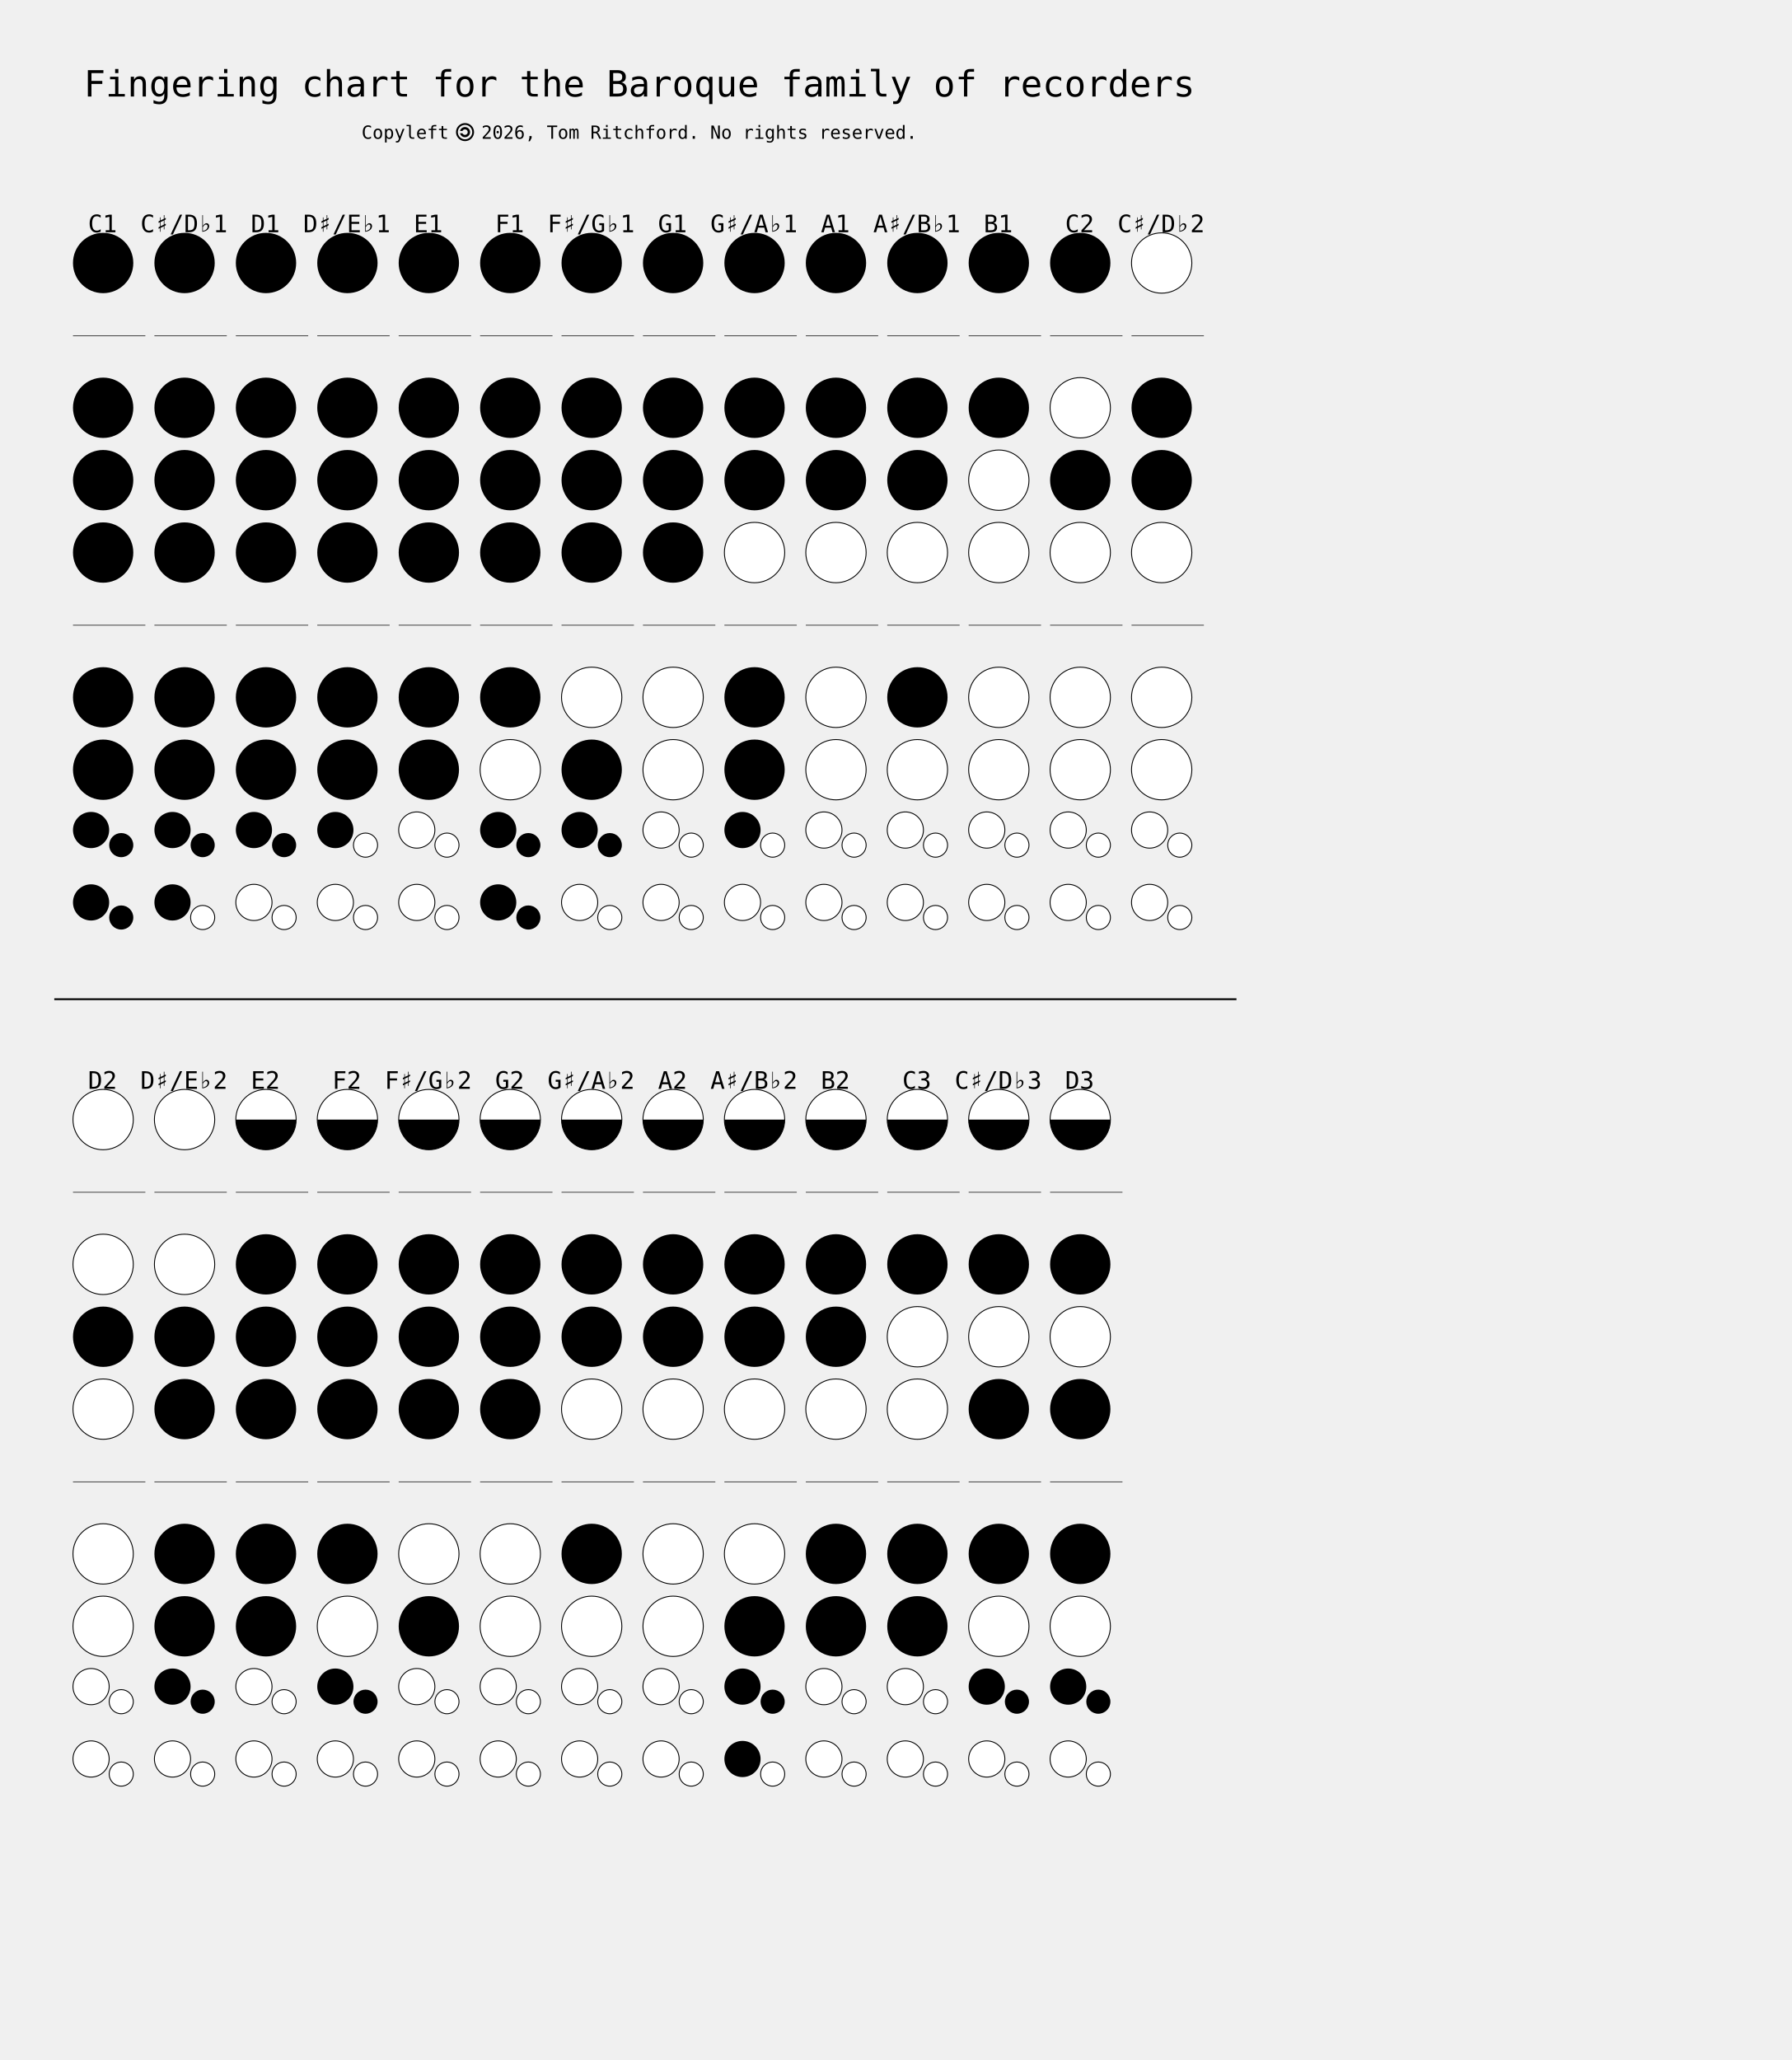
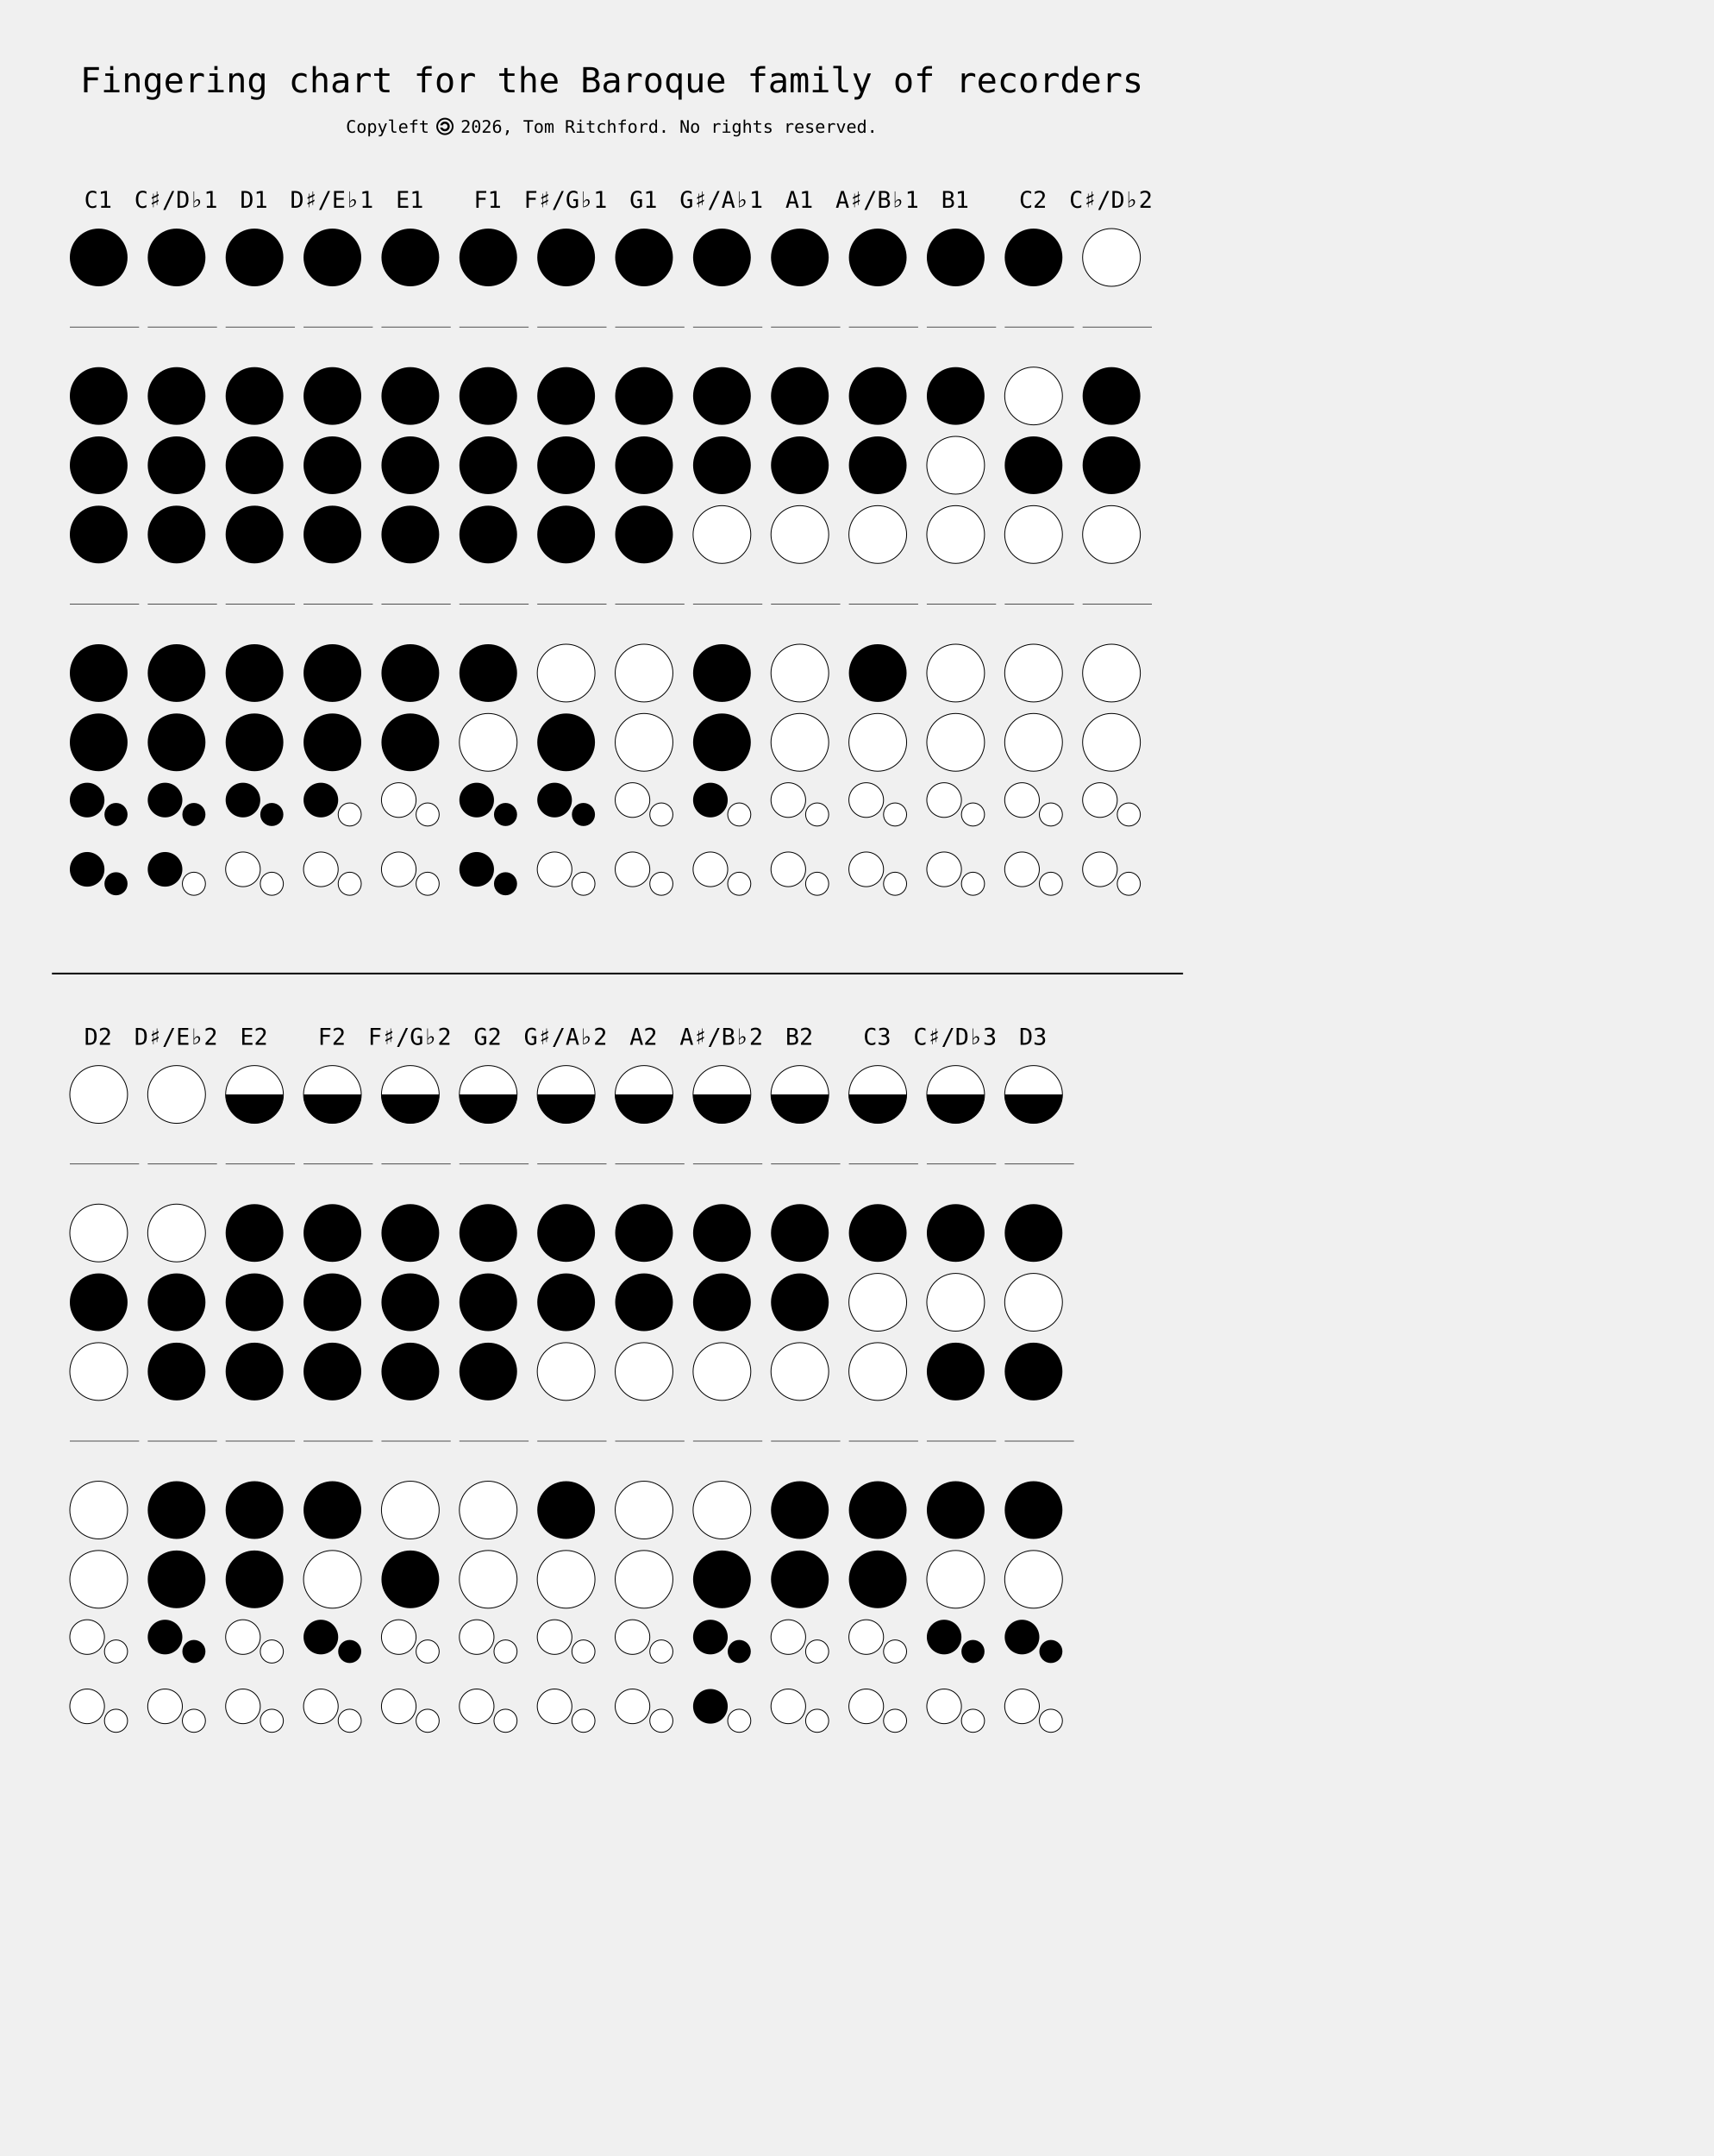
- <svg xmlns="http://www.w3.org/2000/svg" viewBox="0 0 2970 3415">
+ <svg xmlns="http://www.w3.org/2000/svg" viewBox="0 0 2970 3735">
  <defs>
    <svg id="copyleft">
      <circle cx="5" cy="5" r="4.49" fill="none" stroke="#000" stroke-width="1" />
      <path d="M 2.23,4.37 H 3.57 a 1.53,1.53 0 1 1 0,1.28 H 2.23 a 2.81,2.81 0 1 0 0-1.28 z" />
    </svg>
    <circle cx="50" cy="50" r="50" id="pad" />
    <circle cx="80" cy="55" r="20" id="little-hole" />
    <circle cx="30" cy="30" r="30" id="big-hole" />
    <rect x="0" y="50" width="120" height="1" style="fill: black;" id="horizontal-line" />
    <path d="  M 0,50   A 50,50 0 0 0 100,50   Z  " fill="black" id="octave" />
  </defs>
  <style>
    .outline { fill: white; stroke: black; stroke-width: 1.5; }
-     .caption { fill: black; font-size: 40; font-family: monospace; text-anchor: middle; }
+     .caption { fill: black; font-size: 40; font-family: monospace; text-anchor: middle}
  </style>
-   <svg class="body" x="30" y="30" width="2850" height="3295">
-     <svg class="page" x="30" y="30" width="2910" height="3355">
+   <svg class="body" x="30" y="30" width="2850" height="3615">
+     <svg class="page" x="30" y="30" width="2910" height="3675">
      <svg>
        <text font-size="60" font-family="monospace" text-anchor="middle" x="1000" y="100">
        Fingering chart for the Baroque family of recorders
  </text>
        <text font-size="30" font-family="monospace" text-anchor="middle" x="1000" y="170">
      Copyleft <tspan fill="transparent">©</tspan> 2026, Tom Ritchford. No rights reserved.
  </text>
        <use href="#copyleft" x="232" y="48" transform="scale(3, 3)" />
      </svg>
-       <svg y="255" class="charts" x="30" width="2790" height="3010">
+       <svg y="255" class="charts" x="30" width="2790" height="3330">
        <svg x="0" y="0" class="note-fingering">
-           <svg class="fingering" x="30" y="70" width="135" height="1270">
+           <svg y="80" class="fingering" x="30" width="135" height="1300">
            <use x="1" y="1" href="#pad" />
            <use x="1" y="121" href="#horizontal-line" />
            <use x="1" y="241" href="#pad" />
            <use x="1" y="361" href="#pad" />
            <use x="1" y="481" href="#pad" />
            <use x="1" y="601" href="#horizontal-line" />
            <use x="1" y="721" href="#pad" />
            <use x="1" y="841" href="#pad" />
            <use x="1" y="961" href="#little-hole" />
            <use x="1" y="961" href="#big-hole" />
            <use x="1" y="1081" href="#little-hole" />
            <use x="1" y="1081" href="#big-hole" />
          </svg>
          <g class="caption">
-             <text x="80" y="70">  C1  </text>
+             <text x="80" y="45">  C1  </text>
          </g>
        </svg>
        <svg x="135" y="0" class="note-fingering">
-           <svg class="fingering" x="30" y="70" width="135" height="1270">
+           <svg y="80" class="fingering" x="30" width="135" height="1300">
            <use x="1" y="1" href="#pad" />
            <use x="1" y="121" href="#horizontal-line" />
            <use x="1" y="241" href="#pad" />
            <use x="1" y="361" href="#pad" />
            <use x="1" y="481" href="#pad" />
            <use x="1" y="601" href="#horizontal-line" />
            <use x="1" y="721" href="#pad" />
            <use x="1" y="841" href="#pad" />
            <use x="1" y="961" href="#little-hole" />
            <use x="1" y="961" href="#big-hole" />
            <use x="1" y="1081" href="#little-hole" class="outline" />
            <use x="1" y="1081" href="#big-hole" />
          </svg>
          <g class="caption">
-             <text x="80" y="70">C♯/D♭1</text>
+             <text x="80" y="45">C♯/D♭1</text>
          </g>
        </svg>
        <svg x="270" y="0" class="note-fingering">
-           <svg class="fingering" x="30" y="70" width="135" height="1270">
-             <use x="1" y="1" href="#pad" />
-             <use x="1" y="121" href="#horizontal-line" />
-             <use x="1" y="241" href="#pad" />
-             <use x="1" y="361" href="#pad" />
-             <use x="1" y="481" href="#pad" />
-             <use x="1" y="601" href="#horizontal-line" />
-             <use x="1" y="721" href="#pad" />
-             <use x="1" y="841" href="#pad" />
-             <use x="1" y="961" href="#little-hole" />
-             <use x="1" y="961" href="#big-hole" />
-             <use x="1" y="1081" href="#little-hole" class="outline" />
-             <use x="1" y="1081" href="#big-hole" class="outline" />
-           </svg>
-           <g class="caption">
-             <text x="80" y="70">  D1  </text>
+           <svg y="80" class="fingering" x="30" width="135" height="1300">
+             <use x="1" y="1" href="#pad" />
+             <use x="1" y="121" href="#horizontal-line" />
+             <use x="1" y="241" href="#pad" />
+             <use x="1" y="361" href="#pad" />
+             <use x="1" y="481" href="#pad" />
+             <use x="1" y="601" href="#horizontal-line" />
+             <use x="1" y="721" href="#pad" />
+             <use x="1" y="841" href="#pad" />
+             <use x="1" y="961" href="#little-hole" />
+             <use x="1" y="961" href="#big-hole" />
+             <use x="1" y="1081" href="#little-hole" class="outline" />
+             <use x="1" y="1081" href="#big-hole" class="outline" />
+           </svg>
+           <g class="caption">
+             <text x="80" y="45">  D1  </text>
          </g>
        </svg>
        <svg x="405" y="0" class="note-fingering">
-           <svg class="fingering" x="30" y="70" width="135" height="1270">
-             <use x="1" y="1" href="#pad" />
-             <use x="1" y="121" href="#horizontal-line" />
-             <use x="1" y="241" href="#pad" />
-             <use x="1" y="361" href="#pad" />
-             <use x="1" y="481" href="#pad" />
-             <use x="1" y="601" href="#horizontal-line" />
-             <use x="1" y="721" href="#pad" />
-             <use x="1" y="841" href="#pad" />
-             <use x="1" y="961" href="#little-hole" class="outline" />
-             <use x="1" y="961" href="#big-hole" />
-             <use x="1" y="1081" href="#little-hole" class="outline" />
-             <use x="1" y="1081" href="#big-hole" class="outline" />
-           </svg>
-           <g class="caption">
-             <text x="80" y="70">D♯/E♭1</text>
+           <svg y="80" class="fingering" x="30" width="135" height="1300">
+             <use x="1" y="1" href="#pad" />
+             <use x="1" y="121" href="#horizontal-line" />
+             <use x="1" y="241" href="#pad" />
+             <use x="1" y="361" href="#pad" />
+             <use x="1" y="481" href="#pad" />
+             <use x="1" y="601" href="#horizontal-line" />
+             <use x="1" y="721" href="#pad" />
+             <use x="1" y="841" href="#pad" />
+             <use x="1" y="961" href="#little-hole" class="outline" />
+             <use x="1" y="961" href="#big-hole" />
+             <use x="1" y="1081" href="#little-hole" class="outline" />
+             <use x="1" y="1081" href="#big-hole" class="outline" />
+           </svg>
+           <g class="caption">
+             <text x="80" y="45">D♯/E♭1</text>
          </g>
        </svg>
        <svg x="540" y="0" class="note-fingering">
-           <svg class="fingering" x="30" y="70" width="135" height="1270">
-             <use x="1" y="1" href="#pad" />
-             <use x="1" y="121" href="#horizontal-line" />
-             <use x="1" y="241" href="#pad" />
-             <use x="1" y="361" href="#pad" />
-             <use x="1" y="481" href="#pad" />
-             <use x="1" y="601" href="#horizontal-line" />
-             <use x="1" y="721" href="#pad" />
-             <use x="1" y="841" href="#pad" />
-             <use x="1" y="961" href="#little-hole" class="outline" />
-             <use x="1" y="961" href="#big-hole" class="outline" />
-             <use x="1" y="1081" href="#little-hole" class="outline" />
-             <use x="1" y="1081" href="#big-hole" class="outline" />
-           </svg>
-           <g class="caption">
-             <text x="80" y="70">  E1  </text>
+           <svg y="80" class="fingering" x="30" width="135" height="1300">
+             <use x="1" y="1" href="#pad" />
+             <use x="1" y="121" href="#horizontal-line" />
+             <use x="1" y="241" href="#pad" />
+             <use x="1" y="361" href="#pad" />
+             <use x="1" y="481" href="#pad" />
+             <use x="1" y="601" href="#horizontal-line" />
+             <use x="1" y="721" href="#pad" />
+             <use x="1" y="841" href="#pad" />
+             <use x="1" y="961" href="#little-hole" class="outline" />
+             <use x="1" y="961" href="#big-hole" class="outline" />
+             <use x="1" y="1081" href="#little-hole" class="outline" />
+             <use x="1" y="1081" href="#big-hole" class="outline" />
+           </svg>
+           <g class="caption">
+             <text x="80" y="45">  E1  </text>
          </g>
        </svg>
        <svg x="675" y="0" class="note-fingering">
-           <svg class="fingering" x="30" y="70" width="135" height="1270">
+           <svg y="80" class="fingering" x="30" width="135" height="1300">
            <use x="1" y="1" href="#pad" />
            <use x="1" y="121" href="#horizontal-line" />
            <use x="1" y="241" href="#pad" />
            <use x="1" y="361" href="#pad" />
            <use x="1" y="481" href="#pad" />
            <use x="1" y="601" href="#horizontal-line" />
            <use x="1" y="721" href="#pad" />
            <use x="1" y="841" href="#pad" class="outline" />
            <use x="1" y="961" href="#little-hole" />
            <use x="1" y="961" href="#big-hole" />
            <use x="1" y="1081" href="#little-hole" />
            <use x="1" y="1081" href="#big-hole" />
          </svg>
          <g class="caption">
-             <text x="80" y="70">  F1  </text>
+             <text x="80" y="45">  F1  </text>
          </g>
        </svg>
        <svg x="810" y="0" class="note-fingering">
-           <svg class="fingering" x="30" y="70" width="135" height="1270">
-             <use x="1" y="1" href="#pad" />
-             <use x="1" y="121" href="#horizontal-line" />
-             <use x="1" y="241" href="#pad" />
-             <use x="1" y="361" href="#pad" />
-             <use x="1" y="481" href="#pad" />
-             <use x="1" y="601" href="#horizontal-line" />
-             <use x="1" y="721" href="#pad" class="outline" />
-             <use x="1" y="841" href="#pad" />
-             <use x="1" y="961" href="#little-hole" />
-             <use x="1" y="961" href="#big-hole" />
-             <use x="1" y="1081" href="#little-hole" class="outline" />
-             <use x="1" y="1081" href="#big-hole" class="outline" />
-           </svg>
-           <g class="caption">
-             <text x="80" y="70">F♯/G♭1</text>
+           <svg y="80" class="fingering" x="30" width="135" height="1300">
+             <use x="1" y="1" href="#pad" />
+             <use x="1" y="121" href="#horizontal-line" />
+             <use x="1" y="241" href="#pad" />
+             <use x="1" y="361" href="#pad" />
+             <use x="1" y="481" href="#pad" />
+             <use x="1" y="601" href="#horizontal-line" />
+             <use x="1" y="721" href="#pad" class="outline" />
+             <use x="1" y="841" href="#pad" />
+             <use x="1" y="961" href="#little-hole" />
+             <use x="1" y="961" href="#big-hole" />
+             <use x="1" y="1081" href="#little-hole" class="outline" />
+             <use x="1" y="1081" href="#big-hole" class="outline" />
+           </svg>
+           <g class="caption">
+             <text x="80" y="45">F♯/G♭1</text>
          </g>
        </svg>
        <svg x="945" y="0" class="note-fingering">
-           <svg class="fingering" x="30" y="70" width="135" height="1270">
-             <use x="1" y="1" href="#pad" />
-             <use x="1" y="121" href="#horizontal-line" />
-             <use x="1" y="241" href="#pad" />
-             <use x="1" y="361" href="#pad" />
-             <use x="1" y="481" href="#pad" />
-             <use x="1" y="601" href="#horizontal-line" />
-             <use x="1" y="721" href="#pad" class="outline" />
-             <use x="1" y="841" href="#pad" class="outline" />
-             <use x="1" y="961" href="#little-hole" class="outline" />
-             <use x="1" y="961" href="#big-hole" class="outline" />
-             <use x="1" y="1081" href="#little-hole" class="outline" />
-             <use x="1" y="1081" href="#big-hole" class="outline" />
-           </svg>
-           <g class="caption">
-             <text x="80" y="70">  G1  </text>
+           <svg y="80" class="fingering" x="30" width="135" height="1300">
+             <use x="1" y="1" href="#pad" />
+             <use x="1" y="121" href="#horizontal-line" />
+             <use x="1" y="241" href="#pad" />
+             <use x="1" y="361" href="#pad" />
+             <use x="1" y="481" href="#pad" />
+             <use x="1" y="601" href="#horizontal-line" />
+             <use x="1" y="721" href="#pad" class="outline" />
+             <use x="1" y="841" href="#pad" class="outline" />
+             <use x="1" y="961" href="#little-hole" class="outline" />
+             <use x="1" y="961" href="#big-hole" class="outline" />
+             <use x="1" y="1081" href="#little-hole" class="outline" />
+             <use x="1" y="1081" href="#big-hole" class="outline" />
+           </svg>
+           <g class="caption">
+             <text x="80" y="45">  G1  </text>
          </g>
        </svg>
        <svg x="1080" y="0" class="note-fingering">
-           <svg class="fingering" x="30" y="70" width="135" height="1270">
-             <use x="1" y="1" href="#pad" />
-             <use x="1" y="121" href="#horizontal-line" />
-             <use x="1" y="241" href="#pad" />
-             <use x="1" y="361" href="#pad" />
-             <use x="1" y="481" href="#pad" class="outline" />
-             <use x="1" y="601" href="#horizontal-line" />
-             <use x="1" y="721" href="#pad" />
-             <use x="1" y="841" href="#pad" />
-             <use x="1" y="961" href="#little-hole" class="outline" />
-             <use x="1" y="961" href="#big-hole" />
-             <use x="1" y="1081" href="#little-hole" class="outline" />
-             <use x="1" y="1081" href="#big-hole" class="outline" />
-           </svg>
-           <g class="caption">
-             <text x="80" y="70">G♯/A♭1</text>
+           <svg y="80" class="fingering" x="30" width="135" height="1300">
+             <use x="1" y="1" href="#pad" />
+             <use x="1" y="121" href="#horizontal-line" />
+             <use x="1" y="241" href="#pad" />
+             <use x="1" y="361" href="#pad" />
+             <use x="1" y="481" href="#pad" class="outline" />
+             <use x="1" y="601" href="#horizontal-line" />
+             <use x="1" y="721" href="#pad" />
+             <use x="1" y="841" href="#pad" />
+             <use x="1" y="961" href="#little-hole" class="outline" />
+             <use x="1" y="961" href="#big-hole" />
+             <use x="1" y="1081" href="#little-hole" class="outline" />
+             <use x="1" y="1081" href="#big-hole" class="outline" />
+           </svg>
+           <g class="caption">
+             <text x="80" y="45">G♯/A♭1</text>
          </g>
        </svg>
        <svg x="1215" y="0" class="note-fingering">
-           <svg class="fingering" x="30" y="70" width="135" height="1270">
-             <use x="1" y="1" href="#pad" />
-             <use x="1" y="121" href="#horizontal-line" />
-             <use x="1" y="241" href="#pad" />
-             <use x="1" y="361" href="#pad" />
-             <use x="1" y="481" href="#pad" class="outline" />
-             <use x="1" y="601" href="#horizontal-line" />
-             <use x="1" y="721" href="#pad" class="outline" />
-             <use x="1" y="841" href="#pad" class="outline" />
-             <use x="1" y="961" href="#little-hole" class="outline" />
-             <use x="1" y="961" href="#big-hole" class="outline" />
-             <use x="1" y="1081" href="#little-hole" class="outline" />
-             <use x="1" y="1081" href="#big-hole" class="outline" />
-           </svg>
-           <g class="caption">
-             <text x="80" y="70">  A1  </text>
+           <svg y="80" class="fingering" x="30" width="135" height="1300">
+             <use x="1" y="1" href="#pad" />
+             <use x="1" y="121" href="#horizontal-line" />
+             <use x="1" y="241" href="#pad" />
+             <use x="1" y="361" href="#pad" />
+             <use x="1" y="481" href="#pad" class="outline" />
+             <use x="1" y="601" href="#horizontal-line" />
+             <use x="1" y="721" href="#pad" class="outline" />
+             <use x="1" y="841" href="#pad" class="outline" />
+             <use x="1" y="961" href="#little-hole" class="outline" />
+             <use x="1" y="961" href="#big-hole" class="outline" />
+             <use x="1" y="1081" href="#little-hole" class="outline" />
+             <use x="1" y="1081" href="#big-hole" class="outline" />
+           </svg>
+           <g class="caption">
+             <text x="80" y="45">  A1  </text>
          </g>
        </svg>
        <svg x="1350" y="0" class="note-fingering">
-           <svg class="fingering" x="30" y="70" width="135" height="1270">
-             <use x="1" y="1" href="#pad" />
-             <use x="1" y="121" href="#horizontal-line" />
-             <use x="1" y="241" href="#pad" />
-             <use x="1" y="361" href="#pad" />
-             <use x="1" y="481" href="#pad" class="outline" />
-             <use x="1" y="601" href="#horizontal-line" />
-             <use x="1" y="721" href="#pad" />
-             <use x="1" y="841" href="#pad" class="outline" />
-             <use x="1" y="961" href="#little-hole" class="outline" />
-             <use x="1" y="961" href="#big-hole" class="outline" />
-             <use x="1" y="1081" href="#little-hole" class="outline" />
-             <use x="1" y="1081" href="#big-hole" class="outline" />
-           </svg>
-           <g class="caption">
-             <text x="80" y="70">A♯/B♭1</text>
+           <svg y="80" class="fingering" x="30" width="135" height="1300">
+             <use x="1" y="1" href="#pad" />
+             <use x="1" y="121" href="#horizontal-line" />
+             <use x="1" y="241" href="#pad" />
+             <use x="1" y="361" href="#pad" />
+             <use x="1" y="481" href="#pad" class="outline" />
+             <use x="1" y="601" href="#horizontal-line" />
+             <use x="1" y="721" href="#pad" />
+             <use x="1" y="841" href="#pad" class="outline" />
+             <use x="1" y="961" href="#little-hole" class="outline" />
+             <use x="1" y="961" href="#big-hole" class="outline" />
+             <use x="1" y="1081" href="#little-hole" class="outline" />
+             <use x="1" y="1081" href="#big-hole" class="outline" />
+           </svg>
+           <g class="caption">
+             <text x="80" y="45">A♯/B♭1</text>
          </g>
        </svg>
        <svg x="1485" y="0" class="note-fingering">
-           <svg class="fingering" x="30" y="70" width="135" height="1270">
+           <svg y="80" class="fingering" x="30" width="135" height="1300">
            <use x="1" y="1" href="#pad" />
            <use x="1" y="121" href="#horizontal-line" />
            <use x="1" y="241" href="#pad" />
            <use x="1" y="361" href="#pad" class="outline" />
            <use x="1" y="481" href="#pad" class="outline" />
            <use x="1" y="601" href="#horizontal-line" />
            <use x="1" y="721" href="#pad" class="outline" />
            <use x="1" y="841" href="#pad" class="outline" />
            <use x="1" y="961" href="#little-hole" class="outline" />
            <use x="1" y="961" href="#big-hole" class="outline" />
            <use x="1" y="1081" href="#little-hole" class="outline" />
            <use x="1" y="1081" href="#big-hole" class="outline" />
          </svg>
          <g class="caption">
-             <text x="80" y="70">  B1  </text>
+             <text x="80" y="45">  B1  </text>
          </g>
        </svg>
        <svg x="1620" y="0" class="note-fingering">
-           <svg class="fingering" x="30" y="70" width="135" height="1270">
+           <svg y="80" class="fingering" x="30" width="135" height="1300">
            <use x="1" y="1" href="#pad" />
            <use x="1" y="121" href="#horizontal-line" />
            <use x="1" y="241" href="#pad" class="outline" />
            <use x="1" y="361" href="#pad" />
            <use x="1" y="481" href="#pad" class="outline" />
            <use x="1" y="601" href="#horizontal-line" />
            <use x="1" y="721" href="#pad" class="outline" />
            <use x="1" y="841" href="#pad" class="outline" />
            <use x="1" y="961" href="#little-hole" class="outline" />
            <use x="1" y="961" href="#big-hole" class="outline" />
            <use x="1" y="1081" href="#little-hole" class="outline" />
            <use x="1" y="1081" href="#big-hole" class="outline" />
          </svg>
          <g class="caption">
-             <text x="80" y="70">  C2  </text>
+             <text x="80" y="45">  C2  </text>
          </g>
        </svg>
        <svg x="1755" y="0" class="note-fingering">
-           <svg class="fingering" x="30" y="70" width="135" height="1270">
-             <use x="1" y="1" href="#pad" class="outline" />
-             <use x="1" y="121" href="#horizontal-line" />
-             <use x="1" y="241" href="#pad" />
-             <use x="1" y="361" href="#pad" />
-             <use x="1" y="481" href="#pad" class="outline" />
-             <use x="1" y="601" href="#horizontal-line" />
-             <use x="1" y="721" href="#pad" class="outline" />
-             <use x="1" y="841" href="#pad" class="outline" />
-             <use x="1" y="961" href="#little-hole" class="outline" />
-             <use x="1" y="961" href="#big-hole" class="outline" />
-             <use x="1" y="1081" href="#little-hole" class="outline" />
-             <use x="1" y="1081" href="#big-hole" class="outline" />
-           </svg>
-           <g class="caption">
-             <text x="80" y="70">C♯/D♭2</text>
-           </g>
-         </svg>
-         <svg x="0" y="1420" class="note-fingering">
-           <svg class="fingering" x="30" y="70" width="135" height="1270">
+           <svg y="80" class="fingering" x="30" width="135" height="1300">
+             <use x="1" y="1" href="#pad" class="outline" />
+             <use x="1" y="121" href="#horizontal-line" />
+             <use x="1" y="241" href="#pad" />
+             <use x="1" y="361" href="#pad" />
+             <use x="1" y="481" href="#pad" class="outline" />
+             <use x="1" y="601" href="#horizontal-line" />
+             <use x="1" y="721" href="#pad" class="outline" />
+             <use x="1" y="841" href="#pad" class="outline" />
+             <use x="1" y="961" href="#little-hole" class="outline" />
+             <use x="1" y="961" href="#big-hole" class="outline" />
+             <use x="1" y="1081" href="#little-hole" class="outline" />
+             <use x="1" y="1081" href="#big-hole" class="outline" />
+           </svg>
+           <g class="caption">
+             <text x="80" y="45">C♯/D♭2</text>
+           </g>
+         </svg>
+         <svg x="0" y="1450" class="note-fingering">
+           <svg y="80" class="fingering" x="30" width="135" height="1300">
            <use x="1" y="1" href="#pad" class="outline" />
            <use x="1" y="121" href="#horizontal-line" />
            <use x="1" y="241" href="#pad" class="outline" />
            <use x="1" y="361" href="#pad" />
            <use x="1" y="481" href="#pad" class="outline" />
            <use x="1" y="601" href="#horizontal-line" />
            <use x="1" y="721" href="#pad" class="outline" />
            <use x="1" y="841" href="#pad" class="outline" />
            <use x="1" y="961" href="#little-hole" class="outline" />
            <use x="1" y="961" href="#big-hole" class="outline" />
            <use x="1" y="1081" href="#little-hole" class="outline" />
            <use x="1" y="1081" href="#big-hole" class="outline" />
          </svg>
          <g class="caption">
-             <text x="80" y="70">  D2  </text>
-           </g>
-         </svg>
-         <svg x="135" y="1420" class="note-fingering">
-           <svg class="fingering" x="30" y="70" width="135" height="1270">
+             <text x="80" y="45">  D2  </text>
+           </g>
+         </svg>
+         <svg x="135" y="1450" class="note-fingering">
+           <svg y="80" class="fingering" x="30" width="135" height="1300">
            <use x="1" y="1" href="#pad" class="outline" />
            <use x="1" y="121" href="#horizontal-line" />
            <use x="1" y="241" href="#pad" class="outline" />
            <use x="1" y="361" href="#pad" />
            <use x="1" y="481" href="#pad" />
            <use x="1" y="601" href="#horizontal-line" />
            <use x="1" y="721" href="#pad" />
            <use x="1" y="841" href="#pad" />
            <use x="1" y="961" href="#little-hole" />
            <use x="1" y="961" href="#big-hole" />
            <use x="1" y="1081" href="#little-hole" class="outline" />
            <use x="1" y="1081" href="#big-hole" class="outline" />
          </svg>
          <g class="caption">
-             <text x="80" y="70">D♯/E♭2</text>
-           </g>
-         </svg>
-         <svg x="270" y="1420" class="note-fingering">
-           <svg class="fingering" x="30" y="70" width="135" height="1270">
-             <use x="1" y="1" href="#pad" class="outline" />
-             <use x="1" y="1" href="#octave" />
-             <use x="1" y="121" href="#horizontal-line" />
-             <use x="1" y="241" href="#pad" />
-             <use x="1" y="361" href="#pad" />
-             <use x="1" y="481" href="#pad" />
-             <use x="1" y="601" href="#horizontal-line" />
-             <use x="1" y="721" href="#pad" />
-             <use x="1" y="841" href="#pad" />
-             <use x="1" y="961" href="#little-hole" class="outline" />
-             <use x="1" y="961" href="#big-hole" class="outline" />
-             <use x="1" y="1081" href="#little-hole" class="outline" />
-             <use x="1" y="1081" href="#big-hole" class="outline" />
-           </svg>
-           <g class="caption">
-             <text x="80" y="70">  E2  </text>
-           </g>
-         </svg>
-         <svg x="405" y="1420" class="note-fingering">
-           <svg class="fingering" x="30" y="70" width="135" height="1270">
-             <use x="1" y="1" href="#pad" class="outline" />
-             <use x="1" y="1" href="#octave" />
-             <use x="1" y="121" href="#horizontal-line" />
-             <use x="1" y="241" href="#pad" />
-             <use x="1" y="361" href="#pad" />
-             <use x="1" y="481" href="#pad" />
-             <use x="1" y="601" href="#horizontal-line" />
-             <use x="1" y="721" href="#pad" />
-             <use x="1" y="841" href="#pad" class="outline" />
-             <use x="1" y="961" href="#little-hole" />
-             <use x="1" y="961" href="#big-hole" />
-             <use x="1" y="1081" href="#little-hole" class="outline" />
-             <use x="1" y="1081" href="#big-hole" class="outline" />
-           </svg>
-           <g class="caption">
-             <text x="80" y="70">  F2  </text>
-           </g>
-         </svg>
-         <svg x="540" y="1420" class="note-fingering">
-           <svg class="fingering" x="30" y="70" width="135" height="1270">
-             <use x="1" y="1" href="#pad" class="outline" />
-             <use x="1" y="1" href="#octave" />
-             <use x="1" y="121" href="#horizontal-line" />
-             <use x="1" y="241" href="#pad" />
-             <use x="1" y="361" href="#pad" />
-             <use x="1" y="481" href="#pad" />
-             <use x="1" y="601" href="#horizontal-line" />
-             <use x="1" y="721" href="#pad" class="outline" />
-             <use x="1" y="841" href="#pad" />
-             <use x="1" y="961" href="#little-hole" class="outline" />
-             <use x="1" y="961" href="#big-hole" class="outline" />
-             <use x="1" y="1081" href="#little-hole" class="outline" />
-             <use x="1" y="1081" href="#big-hole" class="outline" />
-           </svg>
-           <g class="caption">
-             <text x="80" y="70">F♯/G♭2</text>
-           </g>
-         </svg>
-         <svg x="675" y="1420" class="note-fingering">
-           <svg class="fingering" x="30" y="70" width="135" height="1270">
-             <use x="1" y="1" href="#pad" class="outline" />
-             <use x="1" y="1" href="#octave" />
-             <use x="1" y="121" href="#horizontal-line" />
-             <use x="1" y="241" href="#pad" />
-             <use x="1" y="361" href="#pad" />
-             <use x="1" y="481" href="#pad" />
-             <use x="1" y="601" href="#horizontal-line" />
-             <use x="1" y="721" href="#pad" class="outline" />
-             <use x="1" y="841" href="#pad" class="outline" />
-             <use x="1" y="961" href="#little-hole" class="outline" />
-             <use x="1" y="961" href="#big-hole" class="outline" />
-             <use x="1" y="1081" href="#little-hole" class="outline" />
-             <use x="1" y="1081" href="#big-hole" class="outline" />
-           </svg>
-           <g class="caption">
-             <text x="80" y="70">  G2  </text>
-           </g>
-         </svg>
-         <svg x="810" y="1420" class="note-fingering">
-           <svg class="fingering" x="30" y="70" width="135" height="1270">
-             <use x="1" y="1" href="#pad" class="outline" />
-             <use x="1" y="1" href="#octave" />
-             <use x="1" y="121" href="#horizontal-line" />
-             <use x="1" y="241" href="#pad" />
-             <use x="1" y="361" href="#pad" />
-             <use x="1" y="481" href="#pad" class="outline" />
-             <use x="1" y="601" href="#horizontal-line" />
-             <use x="1" y="721" href="#pad" />
-             <use x="1" y="841" href="#pad" class="outline" />
-             <use x="1" y="961" href="#little-hole" class="outline" />
-             <use x="1" y="961" href="#big-hole" class="outline" />
-             <use x="1" y="1081" href="#little-hole" class="outline" />
-             <use x="1" y="1081" href="#big-hole" class="outline" />
-           </svg>
-           <g class="caption">
-             <text x="80" y="70">G♯/A♭2</text>
-           </g>
-         </svg>
-         <svg x="945" y="1420" class="note-fingering">
-           <svg class="fingering" x="30" y="70" width="135" height="1270">
-             <use x="1" y="1" href="#pad" class="outline" />
-             <use x="1" y="1" href="#octave" />
-             <use x="1" y="121" href="#horizontal-line" />
-             <use x="1" y="241" href="#pad" />
-             <use x="1" y="361" href="#pad" />
-             <use x="1" y="481" href="#pad" class="outline" />
-             <use x="1" y="601" href="#horizontal-line" />
-             <use x="1" y="721" href="#pad" class="outline" />
-             <use x="1" y="841" href="#pad" class="outline" />
-             <use x="1" y="961" href="#little-hole" class="outline" />
-             <use x="1" y="961" href="#big-hole" class="outline" />
-             <use x="1" y="1081" href="#little-hole" class="outline" />
-             <use x="1" y="1081" href="#big-hole" class="outline" />
-           </svg>
-           <g class="caption">
-             <text x="80" y="70">  A2  </text>
-           </g>
-         </svg>
-         <svg x="1080" y="1420" class="note-fingering">
-           <svg class="fingering" x="30" y="70" width="135" height="1270">
+             <text x="80" y="45">D♯/E♭2</text>
+           </g>
+         </svg>
+         <svg x="270" y="1450" class="note-fingering">
+           <svg y="80" class="fingering" x="30" width="135" height="1300">
+             <use x="1" y="1" href="#pad" class="outline" />
+             <use x="1" y="1" href="#octave" />
+             <use x="1" y="121" href="#horizontal-line" />
+             <use x="1" y="241" href="#pad" />
+             <use x="1" y="361" href="#pad" />
+             <use x="1" y="481" href="#pad" />
+             <use x="1" y="601" href="#horizontal-line" />
+             <use x="1" y="721" href="#pad" />
+             <use x="1" y="841" href="#pad" />
+             <use x="1" y="961" href="#little-hole" class="outline" />
+             <use x="1" y="961" href="#big-hole" class="outline" />
+             <use x="1" y="1081" href="#little-hole" class="outline" />
+             <use x="1" y="1081" href="#big-hole" class="outline" />
+           </svg>
+           <g class="caption">
+             <text x="80" y="45">  E2  </text>
+           </g>
+         </svg>
+         <svg x="405" y="1450" class="note-fingering">
+           <svg y="80" class="fingering" x="30" width="135" height="1300">
+             <use x="1" y="1" href="#pad" class="outline" />
+             <use x="1" y="1" href="#octave" />
+             <use x="1" y="121" href="#horizontal-line" />
+             <use x="1" y="241" href="#pad" />
+             <use x="1" y="361" href="#pad" />
+             <use x="1" y="481" href="#pad" />
+             <use x="1" y="601" href="#horizontal-line" />
+             <use x="1" y="721" href="#pad" />
+             <use x="1" y="841" href="#pad" class="outline" />
+             <use x="1" y="961" href="#little-hole" />
+             <use x="1" y="961" href="#big-hole" />
+             <use x="1" y="1081" href="#little-hole" class="outline" />
+             <use x="1" y="1081" href="#big-hole" class="outline" />
+           </svg>
+           <g class="caption">
+             <text x="80" y="45">  F2  </text>
+           </g>
+         </svg>
+         <svg x="540" y="1450" class="note-fingering">
+           <svg y="80" class="fingering" x="30" width="135" height="1300">
+             <use x="1" y="1" href="#pad" class="outline" />
+             <use x="1" y="1" href="#octave" />
+             <use x="1" y="121" href="#horizontal-line" />
+             <use x="1" y="241" href="#pad" />
+             <use x="1" y="361" href="#pad" />
+             <use x="1" y="481" href="#pad" />
+             <use x="1" y="601" href="#horizontal-line" />
+             <use x="1" y="721" href="#pad" class="outline" />
+             <use x="1" y="841" href="#pad" />
+             <use x="1" y="961" href="#little-hole" class="outline" />
+             <use x="1" y="961" href="#big-hole" class="outline" />
+             <use x="1" y="1081" href="#little-hole" class="outline" />
+             <use x="1" y="1081" href="#big-hole" class="outline" />
+           </svg>
+           <g class="caption">
+             <text x="80" y="45">F♯/G♭2</text>
+           </g>
+         </svg>
+         <svg x="675" y="1450" class="note-fingering">
+           <svg y="80" class="fingering" x="30" width="135" height="1300">
+             <use x="1" y="1" href="#pad" class="outline" />
+             <use x="1" y="1" href="#octave" />
+             <use x="1" y="121" href="#horizontal-line" />
+             <use x="1" y="241" href="#pad" />
+             <use x="1" y="361" href="#pad" />
+             <use x="1" y="481" href="#pad" />
+             <use x="1" y="601" href="#horizontal-line" />
+             <use x="1" y="721" href="#pad" class="outline" />
+             <use x="1" y="841" href="#pad" class="outline" />
+             <use x="1" y="961" href="#little-hole" class="outline" />
+             <use x="1" y="961" href="#big-hole" class="outline" />
+             <use x="1" y="1081" href="#little-hole" class="outline" />
+             <use x="1" y="1081" href="#big-hole" class="outline" />
+           </svg>
+           <g class="caption">
+             <text x="80" y="45">  G2  </text>
+           </g>
+         </svg>
+         <svg x="810" y="1450" class="note-fingering">
+           <svg y="80" class="fingering" x="30" width="135" height="1300">
+             <use x="1" y="1" href="#pad" class="outline" />
+             <use x="1" y="1" href="#octave" />
+             <use x="1" y="121" href="#horizontal-line" />
+             <use x="1" y="241" href="#pad" />
+             <use x="1" y="361" href="#pad" />
+             <use x="1" y="481" href="#pad" class="outline" />
+             <use x="1" y="601" href="#horizontal-line" />
+             <use x="1" y="721" href="#pad" />
+             <use x="1" y="841" href="#pad" class="outline" />
+             <use x="1" y="961" href="#little-hole" class="outline" />
+             <use x="1" y="961" href="#big-hole" class="outline" />
+             <use x="1" y="1081" href="#little-hole" class="outline" />
+             <use x="1" y="1081" href="#big-hole" class="outline" />
+           </svg>
+           <g class="caption">
+             <text x="80" y="45">G♯/A♭2</text>
+           </g>
+         </svg>
+         <svg x="945" y="1450" class="note-fingering">
+           <svg y="80" class="fingering" x="30" width="135" height="1300">
+             <use x="1" y="1" href="#pad" class="outline" />
+             <use x="1" y="1" href="#octave" />
+             <use x="1" y="121" href="#horizontal-line" />
+             <use x="1" y="241" href="#pad" />
+             <use x="1" y="361" href="#pad" />
+             <use x="1" y="481" href="#pad" class="outline" />
+             <use x="1" y="601" href="#horizontal-line" />
+             <use x="1" y="721" href="#pad" class="outline" />
+             <use x="1" y="841" href="#pad" class="outline" />
+             <use x="1" y="961" href="#little-hole" class="outline" />
+             <use x="1" y="961" href="#big-hole" class="outline" />
+             <use x="1" y="1081" href="#little-hole" class="outline" />
+             <use x="1" y="1081" href="#big-hole" class="outline" />
+           </svg>
+           <g class="caption">
+             <text x="80" y="45">  A2  </text>
+           </g>
+         </svg>
+         <svg x="1080" y="1450" class="note-fingering">
+           <svg y="80" class="fingering" x="30" width="135" height="1300">
            <use x="1" y="1" href="#pad" class="outline" />
            <use x="1" y="1" href="#octave" />
            <use x="1" y="121" href="#horizontal-line" />
            <use x="1" y="241" href="#pad" />
            <use x="1" y="361" href="#pad" />
            <use x="1" y="481" href="#pad" class="outline" />
            <use x="1" y="601" href="#horizontal-line" />
            <use x="1" y="721" href="#pad" class="outline" />
            <use x="1" y="841" href="#pad" />
            <use x="1" y="961" href="#little-hole" />
            <use x="1" y="961" href="#big-hole" />
            <use x="1" y="1081" href="#little-hole" class="outline" />
            <use x="1" y="1081" href="#big-hole" />
          </svg>
          <g class="caption">
-             <text x="80" y="70">A♯/B♭2</text>
-           </g>
-         </svg>
-         <svg x="1215" y="1420" class="note-fingering">
-           <svg class="fingering" x="30" y="70" width="135" height="1270">
-             <use x="1" y="1" href="#pad" class="outline" />
-             <use x="1" y="1" href="#octave" />
-             <use x="1" y="121" href="#horizontal-line" />
-             <use x="1" y="241" href="#pad" />
-             <use x="1" y="361" href="#pad" />
-             <use x="1" y="481" href="#pad" class="outline" />
-             <use x="1" y="601" href="#horizontal-line" />
-             <use x="1" y="721" href="#pad" />
-             <use x="1" y="841" href="#pad" />
-             <use x="1" y="961" href="#little-hole" class="outline" />
-             <use x="1" y="961" href="#big-hole" class="outline" />
-             <use x="1" y="1081" href="#little-hole" class="outline" />
-             <use x="1" y="1081" href="#big-hole" class="outline" />
-           </svg>
-           <g class="caption">
-             <text x="80" y="70">  B2  </text>
-           </g>
-         </svg>
-         <svg x="1350" y="1420" class="note-fingering">
-           <svg class="fingering" x="30" y="70" width="135" height="1270">
+             <text x="80" y="45">A♯/B♭2</text>
+           </g>
+         </svg>
+         <svg x="1215" y="1450" class="note-fingering">
+           <svg y="80" class="fingering" x="30" width="135" height="1300">
+             <use x="1" y="1" href="#pad" class="outline" />
+             <use x="1" y="1" href="#octave" />
+             <use x="1" y="121" href="#horizontal-line" />
+             <use x="1" y="241" href="#pad" />
+             <use x="1" y="361" href="#pad" />
+             <use x="1" y="481" href="#pad" class="outline" />
+             <use x="1" y="601" href="#horizontal-line" />
+             <use x="1" y="721" href="#pad" />
+             <use x="1" y="841" href="#pad" />
+             <use x="1" y="961" href="#little-hole" class="outline" />
+             <use x="1" y="961" href="#big-hole" class="outline" />
+             <use x="1" y="1081" href="#little-hole" class="outline" />
+             <use x="1" y="1081" href="#big-hole" class="outline" />
+           </svg>
+           <g class="caption">
+             <text x="80" y="45">  B2  </text>
+           </g>
+         </svg>
+         <svg x="1350" y="1450" class="note-fingering">
+           <svg y="80" class="fingering" x="30" width="135" height="1300">
            <use x="1" y="1" href="#pad" class="outline" />
            <use x="1" y="1" href="#octave" />
            <use x="1" y="121" href="#horizontal-line" />
            <use x="1" y="241" href="#pad" />
            <use x="1" y="361" href="#pad" class="outline" />
            <use x="1" y="481" href="#pad" class="outline" />
            <use x="1" y="601" href="#horizontal-line" />
            <use x="1" y="721" href="#pad" />
            <use x="1" y="841" href="#pad" />
            <use x="1" y="961" href="#little-hole" class="outline" />
            <use x="1" y="961" href="#big-hole" class="outline" />
            <use x="1" y="1081" href="#little-hole" class="outline" />
            <use x="1" y="1081" href="#big-hole" class="outline" />
          </svg>
          <g class="caption">
-             <text x="80" y="70">  C3  </text>
-           </g>
-         </svg>
-         <svg x="1485" y="1420" class="note-fingering">
-           <svg class="fingering" x="30" y="70" width="135" height="1270">
+             <text x="80" y="45">  C3  </text>
+           </g>
+         </svg>
+         <svg x="1485" y="1450" class="note-fingering">
+           <svg y="80" class="fingering" x="30" width="135" height="1300">
            <use x="1" y="1" href="#pad" class="outline" />
            <use x="1" y="1" href="#octave" />
            <use x="1" y="121" href="#horizontal-line" />
            <use x="1" y="241" href="#pad" />
            <use x="1" y="361" href="#pad" class="outline" />
            <use x="1" y="481" href="#pad" />
            <use x="1" y="601" href="#horizontal-line" />
            <use x="1" y="721" href="#pad" />
            <use x="1" y="841" href="#pad" class="outline" />
            <use x="1" y="961" href="#little-hole" />
            <use x="1" y="961" href="#big-hole" />
            <use x="1" y="1081" href="#little-hole" class="outline" />
            <use x="1" y="1081" href="#big-hole" class="outline" />
          </svg>
          <g class="caption">
-             <text x="80" y="70">C♯/D♭3</text>
-           </g>
-         </svg>
-         <svg x="1620" y="1420" class="note-fingering">
-           <svg class="fingering" x="30" y="70" width="135" height="1270">
+             <text x="80" y="45">C♯/D♭3</text>
+           </g>
+         </svg>
+         <svg x="1620" y="1450" class="note-fingering">
+           <svg y="80" class="fingering" x="30" width="135" height="1300">
            <use x="1" y="1" href="#pad" class="outline" />
            <use x="1" y="1" href="#octave" />
            <use x="1" y="121" href="#horizontal-line" />
            <use x="1" y="241" href="#pad" />
            <use x="1" y="361" href="#pad" class="outline" />
            <use x="1" y="481" href="#pad" />
            <use x="1" y="601" href="#horizontal-line" />
            <use x="1" y="721" href="#pad" />
            <use x="1" y="841" href="#pad" class="outline" />
            <use x="1" y="961" href="#little-hole" />
            <use x="1" y="961" href="#big-hole" />
            <use x="1" y="1081" href="#little-hole" class="outline" />
            <use x="1" y="1081" href="#big-hole" class="outline" />
          </svg>
          <g class="caption">
-             <text x="80" y="70">  D3  </text>
-           </g>
-         </svg>
-         <rect y="1340" width="1960" height="3" class="large-separator" />
+             <text x="80" y="45">  D3  </text>
+           </g>
+         </svg>
+         <rect y="1370" width="1960" height="3" class="large-separator" />
      </svg>
    </svg>
  </svg>
</svg>
